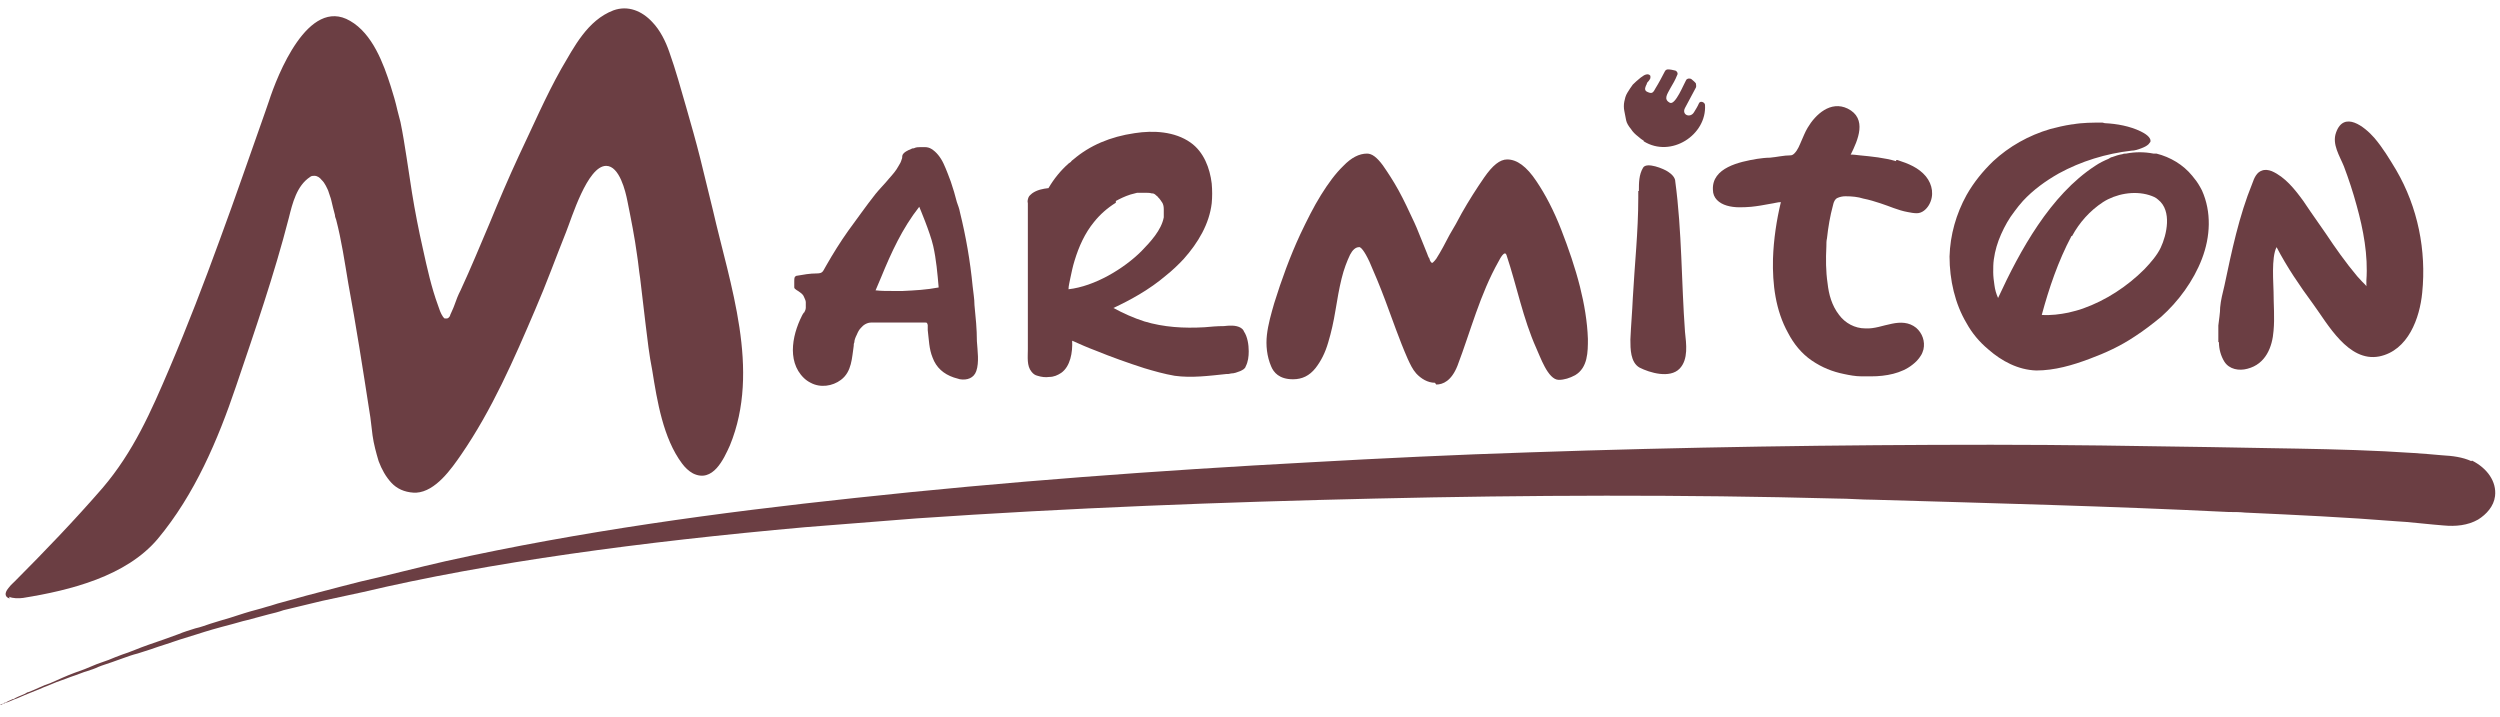
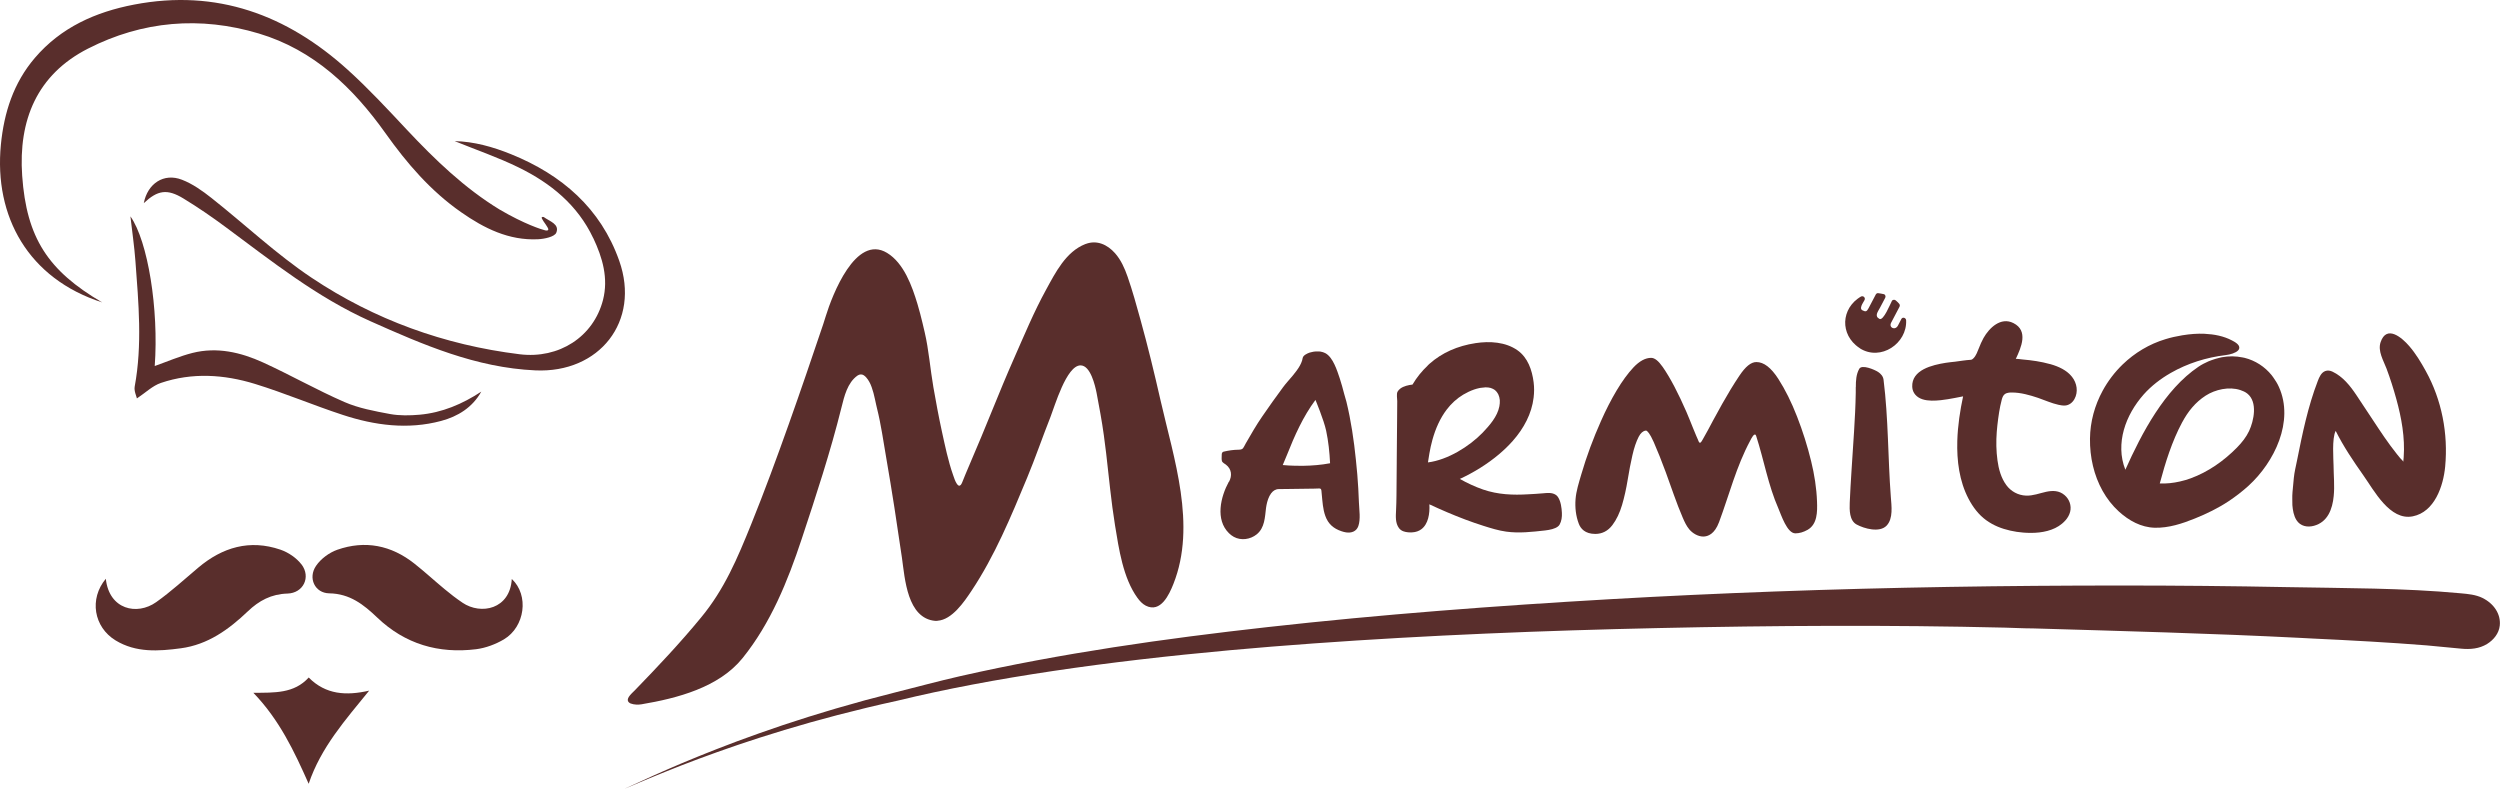
- <svg xmlns="http://www.w3.org/2000/svg" width="206" height="59" viewBox="0 0 206 59" fill="none">
-   <path d="M118.243 31.541C117.644 31.541 117.094 31.204 116.694 30.77C116.394 30.433 116.194 29.999 115.994 29.566C115.294 27.976 114.744 26.338 114.144 24.748C113.694 23.544 113.244 22.484 112.844 21.569C112.394 20.605 112.144 20.413 112.044 20.364H111.994C111.694 20.364 111.444 20.605 111.244 20.991C110.994 21.52 110.744 22.147 110.544 22.966C110.344 23.785 110.194 24.652 110.044 25.567C109.894 26.483 109.694 27.398 109.444 28.217C109.194 29.084 108.844 29.759 108.394 30.337C107.894 30.963 107.294 31.252 106.544 31.252C105.394 31.252 104.944 30.674 104.744 30.192C104.394 29.373 104.294 28.458 104.394 27.591C104.494 26.723 104.744 25.856 104.994 24.989C105.594 23.062 106.294 21.135 107.144 19.304C107.694 18.148 108.244 17.04 108.844 16.077C109.444 15.113 110.044 14.294 110.694 13.668C111.344 12.993 111.994 12.656 112.644 12.656C113.044 12.656 113.444 12.945 113.944 13.62C114.344 14.198 114.794 14.872 115.244 15.691C115.694 16.51 116.094 17.377 116.544 18.341C116.794 18.871 116.994 19.449 117.244 20.027C117.344 20.316 117.494 20.605 117.594 20.894C117.644 21.039 117.694 21.183 117.794 21.328C117.794 21.424 117.894 21.617 117.994 21.665C118.094 21.665 118.293 21.376 118.343 21.328C118.743 20.701 119.093 20.027 119.443 19.353C119.793 18.774 120.143 18.148 120.443 17.57C121.043 16.51 121.693 15.499 122.293 14.631C122.993 13.62 123.593 13.138 124.193 13.138C124.993 13.138 125.793 13.716 126.593 14.921C127.343 16.029 128.043 17.377 128.643 18.919C129.243 20.461 129.793 22.05 130.193 23.64C130.543 25.037 130.793 26.483 130.843 27.928C130.843 28.988 130.843 30.288 129.793 30.915C129.343 31.156 128.893 31.3 128.443 31.3C127.543 31.3 126.893 29.325 126.593 28.699C125.493 26.242 124.993 23.592 124.143 21.039C123.993 20.557 123.593 21.328 123.493 21.52C121.943 24.267 121.193 27.253 120.093 30.144C119.593 31.396 118.893 31.686 118.343 31.686L118.243 31.541Z" fill="#6B3E43" />
-   <path d="M0.75 49.172C1.05 49.317 1.55 49.317 1.9 49.269C5.8 48.642 10.399 47.486 12.999 44.403C16.049 40.742 17.949 36.261 19.449 31.829C20.999 27.253 22.599 22.628 23.799 17.955C24.099 16.75 24.449 15.305 25.549 14.582C25.649 14.486 25.799 14.486 25.899 14.486C26.148 14.486 26.349 14.631 26.498 14.823C26.648 14.968 26.748 15.112 26.849 15.305C26.948 15.498 27.049 15.691 27.099 15.883C27.148 16.076 27.248 16.269 27.299 16.509C27.349 16.75 27.398 16.943 27.448 17.136C27.498 17.328 27.549 17.521 27.599 17.714C27.599 17.858 27.648 17.955 27.698 18.099C28.148 19.834 28.398 21.568 28.698 23.35C29.348 26.867 29.898 30.384 30.448 33.949C30.548 34.479 30.598 35.153 30.698 35.876C30.798 36.599 30.998 37.321 31.198 37.996C31.448 38.67 31.798 39.296 32.248 39.778C32.698 40.26 33.298 40.549 34.098 40.597C34.098 40.597 34.198 40.597 34.248 40.597C34.248 40.597 34.248 40.597 34.298 40.597C35.898 40.501 37.198 38.622 37.998 37.466C40.548 33.756 42.348 29.613 44.098 25.518C44.998 23.447 45.798 21.231 46.648 19.111C47.097 18.003 48.398 13.667 49.947 13.667C51.047 13.667 51.547 15.787 51.697 16.558C51.997 18.051 52.297 19.544 52.497 21.038C52.597 21.664 52.647 22.291 52.747 22.917C52.897 24.169 53.047 25.47 53.197 26.723C53.347 27.975 53.497 29.276 53.747 30.529C54.147 33.034 54.647 36.117 56.197 38.188C56.447 38.526 56.747 38.815 57.097 39.007C58.747 39.826 59.647 37.803 60.147 36.695C62.697 30.48 60.147 23.447 58.747 17.328C58.397 15.883 58.047 14.486 57.697 13.041C57.347 11.644 56.947 10.247 56.547 8.85C56.097 7.308 55.697 5.815 55.147 4.273C54.847 3.406 54.397 2.49 53.747 1.816C52.897 0.901 51.747 0.419 50.547 0.853C48.398 1.672 47.297 3.888 46.248 5.67C44.948 7.982 43.898 10.439 42.748 12.848C41.898 14.679 41.098 16.558 40.348 18.388C39.548 20.267 38.798 22.098 37.948 23.928C37.748 24.314 37.598 24.699 37.448 25.133C37.348 25.422 37.198 25.711 37.098 25.952C37.098 26.048 36.998 26.145 36.948 26.193C36.948 26.193 36.948 26.193 36.848 26.241C36.848 26.241 36.798 26.241 36.748 26.241C36.748 26.241 36.698 26.241 36.648 26.241C36.598 26.241 36.548 26.145 36.498 26.096C36.298 25.807 36.198 25.47 36.098 25.181C35.548 23.688 35.198 22.098 34.848 20.508C34.498 18.966 34.198 17.425 33.948 15.883C33.798 14.92 33.648 13.956 33.498 12.944C33.348 11.981 33.198 11.018 32.998 10.054C32.898 9.717 32.848 9.428 32.748 9.091C32.598 8.416 32.398 7.742 32.198 7.115C31.598 5.236 30.698 2.78 28.848 1.72C25.399 -0.304 22.849 6.2 22.149 8.368C22.049 8.657 21.949 8.946 21.849 9.235C20.599 12.752 19.399 16.269 18.099 19.785C16.799 23.35 15.449 26.867 13.949 30.384C12.449 33.901 10.999 37.225 8.449 40.212C6.15 42.861 3.7 45.415 1.2 47.92C1.2 47.92 1.1 48.016 1.05 48.064C0.95 48.161 0.8 48.305 0.7 48.45C0.3 48.931 0.45 49.221 0.8 49.317L0.75 49.172Z" fill="#6B3E43" />
-   <path d="M182.841 28.216C182.841 28.746 182.991 29.324 183.291 29.806C183.691 30.432 184.491 30.577 185.191 30.384C186.691 29.999 187.241 28.602 187.341 27.253C187.441 26.193 187.341 25.085 187.341 24.025C187.341 23.447 187.141 21.183 187.591 20.364C188.441 22.002 189.491 23.543 190.591 25.037C191.791 26.675 193.49 29.854 196.04 29.372C198.44 28.891 199.39 26.193 199.59 24.121C199.94 20.653 199.24 17.088 197.44 14.004C196.89 13.089 196.34 12.174 195.64 11.355C194.84 10.44 193.14 9.091 192.491 10.921C192.141 11.885 192.791 12.848 193.141 13.715C193.54 14.775 193.89 15.835 194.19 16.943C194.74 18.918 195.14 21.038 194.99 23.11C194.99 23.254 194.99 23.447 194.99 23.591C194.99 23.543 194.69 23.254 194.64 23.206C194.49 23.061 194.39 22.917 194.24 22.772C193.99 22.483 193.79 22.194 193.54 21.905C193.09 21.327 192.641 20.701 192.241 20.123C191.441 18.918 190.591 17.762 189.791 16.558C189.091 15.594 188.291 14.583 187.191 14.101C186.941 14.004 186.641 13.956 186.391 14.053C185.941 14.197 185.741 14.679 185.591 15.113C184.491 17.81 183.891 20.701 183.291 23.543C183.141 24.169 182.991 24.747 182.941 25.326C182.941 25.807 182.841 26.337 182.791 26.819C182.791 27.301 182.791 27.734 182.791 28.168L182.841 28.216Z" fill="#6B3E43" />
-   <path d="M173.241 10.102C172.441 10.102 171.591 10.102 170.791 10.246C170.791 10.246 170.791 10.246 170.741 10.246C170.091 10.342 169.491 10.487 168.941 10.632C167.141 11.161 165.541 12.077 164.241 13.281C163.391 14.1 162.642 15.015 162.042 16.075C161.192 17.617 160.692 19.351 160.642 21.134C160.642 23.061 161.092 25.036 162.042 26.626C162.492 27.445 163.091 28.167 163.841 28.794C164.941 29.757 166.291 30.48 167.791 30.528C169.291 30.528 170.791 30.094 172.191 29.564C173.491 29.083 174.741 28.505 175.891 27.734C176.641 27.252 177.391 26.674 178.091 26.096C179.491 24.843 180.741 23.157 181.441 21.326C182.141 19.496 182.241 17.472 181.441 15.69C181.241 15.305 181.041 14.967 180.791 14.678C180.741 14.63 180.691 14.534 180.641 14.486C179.891 13.57 178.841 12.944 177.691 12.655C177.641 12.655 177.541 12.655 177.441 12.655C176.691 12.51 175.941 12.51 175.191 12.655C175.091 12.655 174.991 12.655 174.891 12.703C174.591 12.751 174.291 12.848 174.041 12.944C173.941 12.944 173.841 13.04 173.741 13.088C173.391 13.233 172.991 13.426 172.641 13.666C168.941 16.075 166.441 20.652 164.641 24.554C164.491 24.217 164.391 23.88 164.341 23.494C164.291 23.157 164.241 22.772 164.241 22.434C164.241 22.097 164.241 21.712 164.291 21.375C164.391 20.652 164.591 19.977 164.891 19.303C165.191 18.629 165.541 18.002 165.991 17.424C166.191 17.135 166.441 16.846 166.691 16.557C167.541 15.642 168.541 14.919 169.641 14.293C171.491 13.281 173.541 12.655 175.641 12.414C175.891 12.414 176.191 12.318 176.441 12.221C176.691 12.125 176.891 12.029 177.041 11.884C177.091 11.836 177.141 11.739 177.191 11.691C177.291 11.306 176.691 10.969 176.391 10.824C175.491 10.391 174.441 10.198 173.441 10.15L173.241 10.102ZM170.741 19.448C171.341 18.34 172.191 17.376 173.291 16.653C174.341 15.979 175.841 15.69 177.091 16.075C177.391 16.172 177.641 16.268 177.841 16.461C178.991 17.376 178.541 19.351 178.041 20.411C177.741 21.037 177.241 21.616 176.691 22.194C175.291 23.591 173.541 24.747 171.641 25.421C171.241 25.566 170.841 25.662 170.441 25.759C169.741 25.903 168.991 25.999 168.241 25.951C168.841 23.735 169.591 21.519 170.691 19.448H170.741Z" fill="#6B3E43" />
-   <path d="M203.64 37.997C202.89 37.66 202.09 37.564 201.24 37.516C194.94 36.938 188.491 36.986 182.191 36.841C176.191 36.745 170.142 36.648 164.092 36.648C151.393 36.648 138.693 36.841 125.994 37.275C119.994 37.467 113.944 37.757 107.945 38.094C95.395 38.768 82.896 39.684 70.447 41.032C59.147 42.237 47.848 43.778 36.748 46.235C34.398 46.765 32.048 47.392 29.699 47.922C28.549 48.211 27.449 48.5 26.349 48.789C25.999 48.885 25.649 48.981 25.249 49.078C24.549 49.27 23.849 49.463 23.149 49.656C22.749 49.752 22.399 49.897 21.999 49.993C21.399 50.186 20.749 50.33 20.149 50.523C19.749 50.667 19.349 50.764 18.949 50.908C18.399 51.053 17.849 51.246 17.349 51.39C16.899 51.535 16.549 51.679 16.099 51.776C15.649 51.92 15.149 52.065 14.699 52.257C14.299 52.402 13.899 52.546 13.499 52.691C13.099 52.835 12.649 52.98 12.249 53.124C11.849 53.269 11.449 53.413 11.1 53.558C10.749 53.703 10.35 53.847 10.05 53.943C9.65 54.088 9.3 54.232 8.95 54.377C8.65 54.473 8.3 54.618 8 54.714C7.65 54.859 7.3 55.003 6.95 55.148C6.7 55.244 6.4 55.34 6.15 55.437C5.8 55.581 5.5 55.678 5.2 55.822C5 55.919 4.75 56.015 4.55 56.111C4.25 56.256 4 56.352 3.7 56.449C3.5 56.545 3.35 56.593 3.15 56.689C2.85 56.834 2.6 56.93 2.35 57.027C2.25 57.027 2.15 57.123 2.05 57.171C1.7 57.316 1.35 57.46 1.1 57.605C1.1 57.605 1 57.605 0.95 57.653C0.75 57.749 0.6 57.797 0.45 57.894C0.35 57.894 0.3 57.942 0.25 57.99C0.15 57.99 0.1 58.038 0 58.086C0 58.086 1.14547e-06 58.086 0.05 58.086C0.1 58.086 0.2 58.038 0.25 57.99C0.3 57.99 0.4 57.942 0.5 57.894C0.6 57.894 0.75 57.797 0.9 57.749C1.1 57.653 1.25 57.605 1.5 57.508C1.7 57.412 1.85 57.364 2.05 57.267C2.25 57.171 2.45 57.123 2.65 57.027C2.85 56.93 3.05 56.882 3.25 56.786C3.45 56.689 3.7 56.593 3.95 56.497C4.2 56.4 4.4 56.304 4.65 56.208C4.9 56.111 5.2 56.015 5.45 55.919C5.7 55.822 5.95 55.726 6.25 55.63C6.55 55.533 6.85 55.389 7.2 55.292C7.5 55.196 7.8 55.1 8.1 54.955C8.45 54.81 8.8 54.714 9.2 54.57C9.5 54.473 9.85 54.329 10.149 54.232C10.55 54.088 10.95 53.943 11.349 53.847C11.699 53.751 12.049 53.606 12.399 53.51C12.799 53.365 13.249 53.221 13.699 53.076C14.099 52.932 14.449 52.835 14.849 52.691C15.299 52.546 15.799 52.402 16.249 52.257C16.649 52.113 17.049 52.016 17.499 51.872C17.999 51.727 18.549 51.583 19.099 51.438C19.499 51.342 19.899 51.197 20.349 51.101C20.949 50.956 21.549 50.764 22.149 50.619C22.549 50.523 22.949 50.427 23.349 50.282C23.999 50.138 24.699 49.945 25.349 49.8C25.749 49.704 26.149 49.608 26.549 49.511C27.649 49.27 28.749 49.029 29.898 48.789C40.298 46.332 52.847 44.645 66.347 43.441C69.347 43.2 72.397 42.959 75.496 42.718C88.096 41.851 100.695 41.37 113.344 41.081C125.994 40.791 138.643 40.743 151.343 41.081C152.343 41.081 153.393 41.177 154.392 41.177C164.142 41.466 173.892 41.707 183.641 42.189C184.091 42.189 184.541 42.189 184.991 42.237C189.191 42.429 193.341 42.622 197.54 42.959C197.99 42.959 200.59 43.248 201.34 43.297C202.34 43.393 203.34 43.297 204.19 42.815C204.89 42.381 205.49 41.707 205.59 40.888C205.74 39.684 204.94 38.575 203.69 37.949L203.64 37.997Z" fill="#6B3E43" />
-   <path d="M66.246 25.71C65.347 27.3 64.747 29.709 66.246 31.154C66.397 31.299 66.597 31.443 66.796 31.54C67.596 31.973 68.596 31.829 69.296 31.299C70.196 30.624 70.196 29.468 70.346 28.505C70.346 28.408 70.346 28.312 70.396 28.216C70.396 28.023 70.496 27.782 70.596 27.589C70.696 27.348 70.796 27.156 70.946 27.011C71.146 26.77 71.446 26.578 71.796 26.578C72.146 26.578 72.546 26.578 72.896 26.578C73.846 26.578 74.746 26.578 75.696 26.578C75.896 26.578 76.046 26.578 76.196 26.578C76.196 26.578 76.196 26.578 76.246 26.578C76.296 26.578 76.346 26.578 76.396 26.626C76.396 26.626 76.396 26.674 76.446 26.77C76.446 26.77 76.446 26.819 76.446 26.867C76.446 26.963 76.446 27.059 76.446 27.204C76.546 27.975 76.546 28.745 76.846 29.468C77.146 30.287 77.746 30.817 78.596 31.106C78.746 31.154 78.946 31.202 79.096 31.251C79.696 31.347 80.246 31.154 80.446 30.576C80.696 29.854 80.546 28.89 80.496 28.119C80.496 27.108 80.396 26.144 80.296 25.132C80.296 24.602 80.196 24.121 80.146 23.591C79.946 21.519 79.596 19.496 79.096 17.473C79.046 17.183 78.946 16.942 78.846 16.654C78.696 16.075 78.546 15.545 78.346 14.967C78.196 14.582 77.996 14.004 77.746 13.474C77.496 12.944 77.146 12.51 76.746 12.27C76.596 12.173 76.396 12.125 76.246 12.125C76.196 12.125 76.146 12.125 76.096 12.125C76.096 12.125 76.096 12.125 76.046 12.125C75.996 12.125 75.896 12.125 75.846 12.125C75.846 12.125 75.846 12.125 75.796 12.125C75.646 12.125 75.496 12.125 75.296 12.221C75.246 12.221 75.146 12.221 75.096 12.27C74.846 12.366 74.396 12.559 74.346 12.848C74.346 12.944 74.346 13.04 74.296 13.137C74.246 13.329 74.146 13.522 74.046 13.667C73.846 14.052 73.546 14.389 73.246 14.726C72.896 15.16 72.496 15.545 72.146 15.979C71.346 16.991 70.646 18.002 69.896 19.014C69.246 19.929 68.646 20.893 68.096 21.856C67.796 22.338 67.846 22.531 67.296 22.531C66.746 22.531 66.197 22.627 65.647 22.724C65.597 22.724 65.546 22.772 65.496 22.82C65.447 22.916 65.447 23.061 65.447 23.157C65.447 23.35 65.447 23.543 65.447 23.687C65.447 23.832 65.796 23.976 65.897 24.073C66.046 24.169 66.197 24.313 66.246 24.458C66.296 24.602 66.397 24.747 66.397 24.892C66.397 25.036 66.397 25.229 66.397 25.373C66.397 25.518 66.296 25.71 66.197 25.855L66.246 25.71ZM72.146 23.928C72.146 23.928 72.496 23.109 72.596 22.868C73.446 20.797 74.346 18.821 75.746 17.039C75.746 17.039 76.646 19.159 76.896 20.267C77.146 21.375 77.246 22.531 77.346 23.687C76.346 23.88 75.396 23.928 74.396 23.976C74.296 23.976 73.696 23.976 73.496 23.976C73.046 23.976 72.596 23.976 72.196 23.928H72.146Z" fill="#6B3E43" />
-   <path d="M88.045 13.477C87.395 14.055 86.845 14.73 86.395 15.501C85.945 15.549 85.445 15.645 85.046 15.934C84.945 16.03 84.796 16.127 84.746 16.271C84.695 16.416 84.645 16.561 84.695 16.753C84.695 16.946 84.695 17.139 84.695 17.283C84.695 17.62 84.695 18.006 84.695 18.343C84.695 18.68 84.695 19.066 84.695 19.403C84.695 20.8 84.695 22.197 84.695 23.546C84.695 23.594 84.695 23.69 84.695 23.739C84.695 24.895 84.695 26.051 84.695 27.207C84.695 27.737 84.695 28.267 84.695 28.797C84.695 29.423 84.596 30.146 84.996 30.628C85.145 30.82 85.296 30.917 85.496 30.965C85.796 31.061 86.145 31.109 86.445 31.061C86.845 31.061 87.145 30.917 87.445 30.724C88.195 30.194 88.395 29.038 88.345 28.074C88.995 28.363 89.645 28.652 90.295 28.893C91.595 29.423 92.945 29.905 94.295 30.339C95.095 30.579 95.945 30.82 96.795 30.965C98.195 31.158 99.645 30.965 101.045 30.82C101.195 30.82 101.295 30.82 101.445 30.772C101.695 30.772 101.945 30.676 102.195 30.579C102.395 30.483 102.595 30.387 102.645 30.194C102.845 29.809 102.895 29.375 102.895 28.942C102.895 28.412 102.795 27.737 102.495 27.304C102.495 27.304 102.495 27.255 102.445 27.207C102.395 27.111 102.295 27.063 102.245 27.015C101.845 26.774 101.295 26.822 100.845 26.87C100.295 26.87 99.795 26.918 99.245 26.966C97.545 27.063 95.895 26.966 94.295 26.485C93.395 26.195 92.545 25.81 91.745 25.377C93.195 24.702 94.745 23.835 96.045 22.727C96.595 22.293 97.095 21.812 97.545 21.33C98.745 19.981 99.645 18.439 99.845 16.753C99.895 16.223 99.895 15.693 99.845 15.115C99.695 13.863 99.195 12.514 98.095 11.743C96.795 10.828 95.045 10.731 93.495 10.972C91.495 11.261 89.795 11.984 88.445 13.14C88.395 13.188 88.295 13.236 88.245 13.333L88.045 13.477ZM91.945 16.561C92.295 16.368 92.695 16.175 93.145 16.03C93.345 15.982 93.495 15.934 93.695 15.886C93.745 15.886 93.795 15.886 93.845 15.886C93.995 15.886 94.145 15.886 94.295 15.886C94.295 15.886 94.345 15.886 94.395 15.886C94.595 15.886 94.745 15.886 94.895 15.934C94.895 15.934 94.895 15.934 94.945 15.934C95.095 15.934 95.195 16.03 95.295 16.127C95.295 16.127 95.395 16.175 95.395 16.223C95.495 16.32 95.545 16.368 95.645 16.512C95.645 16.512 95.695 16.609 95.745 16.657C95.845 16.801 95.895 16.994 95.895 17.235C95.895 17.476 95.895 17.669 95.895 17.909C95.695 18.969 94.795 19.933 94.045 20.704C92.595 22.149 90.195 23.594 88.045 23.835C88.045 23.546 88.145 23.209 88.195 22.92C88.295 22.438 88.395 21.956 88.545 21.474C88.895 20.318 89.395 19.21 90.145 18.295C90.645 17.669 91.245 17.139 91.945 16.705V16.561Z" fill="#6B3E43" />
-   <path d="M134.994 15.738C134.994 15.738 134.994 16.123 134.994 16.316C134.994 19.062 134.694 21.808 134.544 24.554C134.494 25.71 134.394 26.818 134.344 27.975C134.344 28.745 134.344 29.853 135.094 30.287C135.944 30.721 137.594 31.202 138.394 30.383C139.144 29.613 138.944 28.312 138.844 27.348C138.544 23.253 138.594 19.062 138.044 14.967C138.044 14.63 137.744 14.341 137.444 14.148C137.094 13.907 135.694 13.329 135.394 13.811C135.044 14.389 135.044 15.064 135.044 15.738H134.994Z" fill="#6B3E43" />
-   <path d="M156.243 13.282C155.243 12.993 154.243 12.897 153.243 12.8C153.193 12.8 152.543 12.704 152.493 12.752C153.093 11.548 153.893 9.765 152.243 8.946C150.843 8.272 149.593 9.428 148.943 10.536C148.743 10.873 148.593 11.259 148.443 11.596C148.293 11.933 148.143 12.367 147.843 12.656C147.743 12.752 147.643 12.8 147.543 12.8C146.993 12.8 146.394 12.945 145.844 12.993C145.494 12.993 145.144 13.041 144.794 13.089C143.344 13.33 141.044 13.812 141.144 15.643C141.144 16.317 141.644 16.751 142.294 16.943C142.944 17.136 143.644 17.088 144.294 17.04C144.794 16.991 145.344 16.895 145.844 16.799C146.194 16.751 146.494 16.654 146.744 16.654C146.394 18.1 146.144 19.738 146.094 21.327C146.044 23.399 146.294 25.567 147.343 27.446C147.793 28.313 148.443 29.132 149.293 29.71C150.143 30.288 150.993 30.625 151.943 30.818C152.393 30.914 152.893 31.011 153.393 31.011C153.643 31.011 153.943 31.011 154.193 31.011C155.393 31.011 156.693 30.77 157.593 30.047C157.843 29.854 158.093 29.613 158.293 29.276C158.393 29.132 158.443 28.939 158.493 28.794C158.643 28.12 158.393 27.446 157.893 27.012C157.293 26.53 156.593 26.53 155.893 26.675C155.143 26.819 154.443 27.108 153.693 27.06C152.843 27.06 152.043 26.627 151.543 25.952C150.943 25.181 150.693 24.266 150.593 23.351C150.443 22.339 150.443 21.327 150.493 20.316C150.493 20.075 150.493 19.834 150.543 19.641C150.643 18.726 150.793 17.811 151.043 16.895C151.093 16.654 151.193 16.413 151.393 16.317C151.593 16.221 151.843 16.173 152.043 16.173C152.043 16.173 152.043 16.173 152.093 16.173C152.593 16.173 153.093 16.221 153.543 16.365C154.043 16.462 154.493 16.606 154.943 16.751C155.693 16.991 156.393 17.329 157.193 17.473C157.443 17.521 157.693 17.57 157.943 17.57C158.393 17.57 158.743 17.232 158.943 16.895C159.393 16.124 159.243 15.209 158.693 14.535C158.093 13.812 157.243 13.475 156.343 13.186C156.343 13.186 156.293 13.186 156.243 13.186V13.282Z" fill="#6B3E43" />
-   <path d="M135.443 11.644C137.693 13.041 140.643 11.114 140.493 8.657C140.493 8.417 140.093 8.272 139.993 8.513C139.893 8.754 139.743 8.995 139.593 9.236C139.293 9.765 138.543 9.476 138.843 8.898C139.143 8.32 139.443 7.79 139.743 7.212C139.793 7.116 139.743 6.971 139.743 6.875C139.643 6.73 139.493 6.634 139.393 6.538C139.293 6.441 139.043 6.441 138.943 6.586C138.743 6.923 138.043 8.706 137.593 8.465C137.043 8.176 137.393 7.742 137.643 7.26C137.843 6.923 138.043 6.586 138.193 6.2C138.293 6.056 138.193 5.863 138.043 5.815C137.843 5.767 137.643 5.719 137.443 5.719C137.343 5.719 137.243 5.767 137.193 5.863C136.943 6.345 136.693 6.827 136.393 7.309C136.193 7.694 136.093 7.742 135.693 7.549C135.443 7.405 135.593 7.116 135.693 6.923C135.693 6.827 135.793 6.73 135.843 6.682C135.893 6.634 135.943 6.538 135.993 6.441C135.993 6.393 135.993 6.297 135.993 6.249C135.893 6.104 135.743 6.104 135.593 6.152C135.443 6.2 135.343 6.297 135.193 6.393C134.943 6.586 134.743 6.779 134.543 6.971C134.393 7.164 134.243 7.405 134.093 7.646C133.943 7.887 133.893 8.128 133.843 8.368C133.793 8.609 133.793 8.898 133.843 9.139C133.893 9.38 133.943 9.669 133.993 9.91C134.043 10.151 134.193 10.392 134.393 10.633C134.543 10.873 134.743 11.066 134.993 11.259C135.143 11.403 135.293 11.5 135.443 11.596V11.644Z" fill="#6B3E43" />
+ <svg xmlns="http://www.w3.org/2000/svg" id="_Слой_2" data-name="Слой 2" viewBox="0 0 655.15 206.65">
+   <defs>
+     <style>
+       .cls-1 {
+         fill: #592e2c;
+         stroke-width: 0px;
+       }
+     </style>
+   </defs>
+   <g id="Layer_1" data-name="Layer 1">
+     <g>
+       <g>
+         <path class="cls-1" d="m80.9,177.55c-3.84,4.23-8.95,3.96-14.5,4.01,6.84,7.1,10.7,15.31,14.49,23.84,3.23-9.6,9.66-16.76,15.85-24.41-6,1.37-11.37,1.07-15.84-3.44Z" />
+         <path class="cls-1" d="m26.78,79.25c-14.19-8.3-19.83-16.9-20.97-33.22-1-14.49,3.82-26.45,17.27-33.3,14.25-7.26,29.42-8.55,44.75-3.95,14.39,4.31,24.68,14.18,33.19,26.13,5.59,7.87,11.84,15.14,19.82,20.7,6.03,4.22,12.51,7.45,20.13,7.09,1.7-.08,4.37-.64,4.81-1.72.93-2.27-1.78-2.98-3.28-4.1-.1-.06-.35-.06-.48.02-.37.25.96,1.75,1.44,2.63.36.56.38,1.03-.58.84-.89-.2-5.45-1.64-11.96-5.46-9.18-5.6-16.9-13.03-24.28-20.89-5.03-5.37-10.05-10.79-15.5-15.72C75.21,3.89,56.82-2.95,35.16,1.2c-10.12,1.94-19.17,5.96-26.03,13.98C3.54,21.73,1.05,29.5.23,37.93c-1.83,18.79,7.17,35.09,26.55,41.32Z" />
+         <path class="cls-1" d="m155.47,62.39c2.43,5.13,4.01,10.55,2.55,16.23-2.5,9.68-11.56,15.48-21.82,14.22-19.75-2.43-38.09-9.06-54.55-20.06-9.25-6.18-17.44-13.95-26.21-20.88-2.38-1.88-4.96-3.72-7.76-4.8-4.75-1.85-9.02,1-10,6.14,3.62-3.41,6.11-3.83,10.4-1.22,3.81,2.32,7.51,4.86,11.09,7.52,12.12,8.98,23.93,18.39,37.86,24.62,13.87,6.19,27.7,12.2,43.26,12.9,16.78.78,27.59-12.86,21.99-28.71-4.86-13.77-15.05-22.56-28.35-27.94-4.79-1.94-9.75-3.32-14.79-3.43,5.55,2.26,11.35,4.24,16.81,6.92,8.37,4.1,15.42,9.82,19.51,18.5Z" />
+         <path class="cls-1" d="m79.01,147.92c-1.31-1.72-3.46-3.17-5.53-3.88-8.04-2.74-15.17-.64-21.53,4.72-3.63,3.06-7.15,6.29-11.01,9.03-5.02,3.57-12.35,1.98-13.21-6.12-4.41,5.28-3.16,12.66,2.55,16.15,5.37,3.27,11.26,2.85,17.11,2.07,7.06-.94,12.56-4.92,17.55-9.68,2.93-2.8,6.16-4.54,10.39-4.66,4.17-.12,6.2-4.32,3.69-7.64Z" />
+         <path class="cls-1" d="m34.18,56.72c.45,3.96,1.02,7.83,1.31,11.71.82,10.96,1.83,21.91-.19,32.86-.21,1.16.44,2.49.58,3.12,2.26-1.5,4.1-3.32,6.29-4.06,8.19-2.78,16.55-2.23,24.65.26,7.77,2.39,15.28,5.59,23.01,8.12,8.41,2.76,17.06,3.91,25.77,1.58,4.4-1.18,8.2-3.52,10.53-7.68-4.96,3.26-10.27,5.52-16.18,6.05-2.56.22-5.23.28-7.74-.18-4.06-.76-8.23-1.52-11.98-3.16-7.23-3.15-14.12-7.08-21.31-10.36-5.84-2.66-12.06-4.11-18.48-2.49-3.39.86-6.64,2.28-9.89,3.43,1.08-14.87-1.78-32.73-6.37-39.22Z" />
+         <path class="cls-1" d="m121.17,157.92c-1.62-1.09-3.17-2.29-4.67-3.54-2.66-2.2-5.2-4.55-7.9-6.68-6.07-4.81-12.91-6.18-20.21-3.63-2.12.75-4.32,2.37-5.57,4.22-2.17,3.18-.32,7.13,3.45,7.2,5.41.08,9.03,2.95,12.58,6.34,7.3,6.98,16.09,9.52,25.95,8.3,2.49-.32,5.08-1.29,7.26-2.58,5.51-3.29,6.64-11.55,2.06-15.83-.45,7.91-8.05,9.52-12.93,6.22Z" />
+       </g>
+       <g>
+         <path class="cls-1" d="m446.37,140.61c-1.39,0-2.81-.85-3.68-1.89-.74-.89-1.23-1.95-1.69-3.01-1.69-3.91-3-7.97-4.47-11.96-1.09-2.96-2.15-5.61-3.15-7.89-1.05-2.36-1.66-2.86-1.88-2.97l-.12-.06-.13.02c-.69.09-1.3.63-1.81,1.6-.65,1.27-1.21,2.9-1.65,4.85-.46,2-.87,4.17-1.24,6.44-.38,2.33-.87,4.55-1.47,6.58-.62,2.1-1.47,3.88-2.54,5.29-1.16,1.53-2.67,2.31-4.48,2.31-2.72,0-3.84-1.43-4.31-2.64-.79-2.05-1.03-4.29-.86-6.47s.87-4.3,1.48-6.42c1.4-4.8,3.15-9.5,5.19-14.07,1.27-2.88,2.65-5.57,4.11-8.02,1.45-2.43,2.92-4.44,4.38-6,1.57-1.67,3.14-2.52,4.64-2.52.93,0,1.9.76,3.05,2.4.98,1.41,2.02,3.16,3.09,5.2,1.03,1.98,2.09,4.2,3.13,6.6.59,1.37,1.13,2.75,1.69,4.13.28.71.57,1.41.87,2.11.15.34.29.68.45,1.02.08.19.24.72.47.79.3.08.67-.69.78-.87.95-1.61,1.79-3.26,2.67-4.9.8-1.48,1.62-2.94,2.43-4.42,1.48-2.63,2.97-5.09,4.45-7.3,1.66-2.5,3.1-3.66,4.51-3.66,1.95,0,3.84,1.45,5.76,4.43,1.79,2.79,3.44,6.11,4.9,9.87,1.49,3.81,2.73,7.75,3.69,11.69.85,3.48,1.42,7.04,1.54,10.62.09,2.6.11,5.87-2.46,7.35-1.09.62-2.18.93-3.22.93-2.18,0-3.73-4.89-4.44-6.51-2.68-6.09-3.78-12.69-5.82-18.99-.4-1.24-1.34.77-1.55,1.17-3.66,6.78-5.51,14.2-8.18,21.38-1.17,3.14-2.91,3.79-4.17,3.79Z" />
+         <path class="cls-1" d="m165.39,184.39c.77.3,1.91.32,2.71.18,9.37-1.58,20.3-4.41,26.51-12.12,7.35-9.12,11.82-20.15,15.47-31.17,3.76-11.34,7.55-22.88,10.43-34.47.74-2.96,1.56-6.52,4.21-8.39.26-.19.57-.29.89-.3.57-.01,1.03.39,1.39.79.32.36.59.76.82,1.18.25.45.45.92.62,1.4s.33,1.01.47,1.52.26,1.03.37,1.55.21.99.32,1.48c.07.31.14.63.22.94,1.07,4.28,1.67,8.63,2.42,12.97,1.52,8.74,2.86,17.51,4.13,26.27.19,1.35.37,3.01.65,4.76.28,1.75.66,3.59,1.24,5.27.59,1.69,1.38,3.23,2.49,4.38,1.11,1.15,2.53,1.93,4.37,2.08.1,0,.21-.01.31-.01.06,0,.11,0,.17,0,.04,0,.07-.02.11-.03,3.77-.26,6.94-4.92,8.85-7.79,6.15-9.23,10.37-19.48,14.61-29.68,2.14-5.14,4.03-10.67,6.12-15.94,1.08-2.71,4.19-13.53,7.89-13.51,2.61.02,3.8,5.29,4.19,7.21.7,3.71,1.39,7.36,1.9,11.08.22,1.55.41,3.12.6,4.68.37,3.14.69,6.3,1.06,9.47.36,3.16.76,6.32,1.27,9.46,1.01,6.18,2.11,13.83,5.88,19.03.59.81,1.29,1.58,2.18,2.04,3.92,1.99,6.15-2.93,7.25-5.71,6.1-15.4.09-32.85-3.38-48.1-.81-3.55-1.64-7.11-2.52-10.66-.86-3.49-1.77-6.98-2.73-10.44-1.06-3.82-2.08-7.56-3.39-11.32-.77-2.21-1.74-4.39-3.29-6.14-2-2.26-4.76-3.52-7.67-2.42-.04.01-.07.02-.11.03-5.11,2.01-7.83,7.48-10.31,12.01-3.16,5.75-5.67,11.83-8.32,17.82-2.02,4.56-3.91,9.17-5.79,13.78-1.89,4.61-3.76,9.22-5.75,13.79-.43.98-.85,1.97-1.25,2.96-.28.69-.54,1.39-.84,2.07-.1.22-.19.45-.34.64-.05.07-.11.12-.19.16-.07.04-.16.1-.25.1-.09,0-.18-.06-.25-.1-.15-.1-.27-.24-.37-.39-.47-.69-.7-1.5-.98-2.28-1.32-3.74-2.12-7.7-2.97-11.56-.83-3.83-1.54-7.67-2.21-11.5-.41-2.39-.71-4.81-1.04-7.23-.33-2.42-.69-4.83-1.24-7.18-.19-.8-.38-1.61-.57-2.42-.39-1.63-.82-3.29-1.31-4.93-1.4-4.65-3.55-10.75-7.98-13.43-8.24-4.98-14.37,11.11-16.05,16.55-.23.75-.46,1.48-.69,2.18-2.94,8.72-5.91,17.44-9,26.12-3.14,8.83-6.37,17.63-9.88,26.31-3.58,8.85-7,17.02-13.14,24.42-5.45,6.63-11.36,12.89-17.36,19.08-.1.11-.23.23-.37.36-.27.27-.6.58-.87.91-.99,1.18-.59,1.86.25,2.19Z" />
+         <path class="cls-1" d="m600.74,132.38c.11,1.33.35,2.79,1.08,3.93,1.01,1.59,2.84,1.95,4.57,1.48,3.62-.98,4.85-4.37,5.18-7.79.27-2.62-.02-5.41-.04-8.05-.01-1.48-.47-7.11.56-9.03,2.03,4.07,4.59,7.87,7.22,11.6,2.86,4.04,6.98,11.99,12.98,10.79,5.73-1.14,8.01-7.95,8.49-13.02.81-8.64-.87-17.45-5.08-25.06-1.26-2.28-2.62-4.55-4.33-6.53-1.93-2.24-5.94-5.67-7.51-1.03-.79,2.34.75,4.8,1.55,6.92.98,2.6,1.82,5.27,2.56,7.95,1.37,4.95,2.31,10.13,1.94,15.28-.03.4-.07.8-.11,1.19.02-.16-.67-.78-.78-.92-.3-.36-.6-.73-.9-1.1-.57-.71-1.12-1.44-1.66-2.17-1.07-1.45-2.09-2.93-3.09-4.44-1.95-2.95-3.89-5.91-5.86-8.85-1.63-2.44-3.56-4.86-6.27-6.14-.59-.28-1.26-.39-1.89-.15-1.07.41-1.57,1.61-1.95,2.6-2.6,6.74-4.05,13.86-5.46,20.93-.3,1.5-.67,2.95-.82,4.48-.12,1.25-.23,2.51-.35,3.76-.1,1.14-.03,2.23-.03,3.37Z" />
+         <path class="cls-1" d="m577.83,87.47c-1.95-.09-3.92.07-5.83.38-.04,0-.09,0-.13.02-1.53.25-3.01.59-4.35,1-4.27,1.28-8.11,3.6-11.25,6.63-2.09,2.02-3.87,4.36-5.25,6.9-2.08,3.82-3.27,8.12-3.32,12.56-.06,4.84,1.04,9.63,3.3,13.67,1.13,2.02,2.55,3.85,4.26,5.41,2.63,2.39,5.83,4.17,9.44,4.26,3.64.08,7.18-1.08,10.51-2.43,3.09-1.25,6.06-2.69,8.85-4.54,1.84-1.23,3.61-2.59,5.24-4.08,3.34-3.05,6.34-7.27,7.99-11.84,1.65-4.58,1.95-9.51-.08-14.01-.42-.94-.95-1.77-1.51-2.55-.12-.17-.25-.34-.38-.51-1.79-2.24-4.31-3.87-7.09-4.56-.18-.04-.36-.07-.54-.11-1.81-.37-3.6-.38-5.42-.05-.24.04-.49.11-.73.17-.69.16-1.37.37-2.05.62-.26.1-.52.19-.77.3-.88.39-1.75.83-2.59,1.4-8.86,5.97-14.83,17.32-19.16,26.99-.34-.86-.6-1.73-.77-2.61-.18-.88-.27-1.76-.29-2.63-.02-.88.03-1.76.14-2.63.23-1.74.72-3.46,1.41-5.1.7-1.65,1.6-3.22,2.65-4.68.53-.73,1.09-1.43,1.68-2.1,2-2.23,4.42-4.1,7.08-5.62,4.4-2.52,9.34-4.07,14.37-4.67.64-.08,1.31-.22,1.89-.43.58-.21,1.08-.47,1.38-.79.15-.16.26-.33.3-.52.24-1-1.22-1.75-1.93-2.12-2.14-1.13-4.65-1.61-7.05-1.72Zm-5.93,23.14c1.47-2.76,3.43-5.2,6.1-6.92,2.55-1.64,6.14-2.43,9.08-1.48.67.22,1.31.5,1.85.93,2.78,2.21,1.71,7.14.47,9.8-.74,1.58-1.89,3.04-3.2,4.37-3.4,3.46-7.52,6.36-12.1,8.04-.92.34-1.87.61-2.83.83-1.71.39-3.52.6-5.28.51,1.48-5.51,3.18-11.01,5.9-16.08Z" />
+         <path class="cls-1" d="m650.55,156.69c-1.79-.86-3.73-1.03-5.68-1.21-15.09-1.41-30.44-1.33-45.58-1.62-14.4-.28-28.81-.42-43.21-.42-30.34,0-60.7.46-91.03,1.57-14.4.53-28.79,1.19-43.18,2.02-29.95,1.73-59.89,3.98-89.71,7.31-27.02,3.02-54.03,6.84-80.56,12.86-5.66,1.29-11.25,2.81-16.87,4.22-2.74.69-5.42,1.39-8.03,2.09-.89.24-1.73.49-2.61.74-1.69.47-3.39.94-5.02,1.42-.95.28-1.85.56-2.79.84-1.48.45-2.98.89-4.4,1.34-1,.31-1.94.63-2.91.94-1.28.41-2.59.83-3.82,1.24-1.02.34-1.97.68-2.96,1.02-1.12.38-2.26.77-3.33,1.15-.99.35-1.92.69-2.87,1.04-.99.36-2,.72-2.95,1.07-.96.36-1.86.7-2.77,1.06-.86.33-1.74.66-2.56.98-.91.36-1.75.7-2.62,1.04-.74.3-1.52.6-2.22.89-.86.35-1.66.68-2.47,1.02-.62.26-1.27.53-1.86.77-.79.33-1.51.64-2.24.96-.53.23-1.1.47-1.6.69-.71.31-1.35.59-1.99.88-.43.19-.89.39-1.29.57-.69.31-1.33.6-1.93.88-.25.12-.54.24-.77.35-.87.4-1.63.75-2.29,1.05-.11.05-.21.1-.31.14-.45.21-.88.41-1.22.56-.18.08-.32.14-.47.21-.2.09-.41.18-.55.23-.03.01-.09.04-.12.05.05-.02.07-.02.13-.04.13-.05.33-.13.52-.2.17-.07.32-.13.54-.22.27-.11.58-.24.92-.39.43-.18.89-.38,1.43-.61.43-.18.83-.35,1.32-.56.43-.18.9-.38,1.38-.58.47-.2.92-.39,1.45-.6.52-.22,1.1-.45,1.67-.68.55-.23,1.08-.44,1.68-.68.61-.25,1.28-.51,1.94-.77.64-.25,1.25-.5,1.93-.76.72-.28,1.49-.57,2.25-.86.71-.27,1.38-.53,2.13-.81.82-.31,1.71-.63,2.58-.94.77-.28,1.51-.55,2.31-.84.92-.33,1.91-.67,2.88-1.01.83-.29,1.64-.57,2.51-.87,1-.34,2.06-.68,3.1-1.03.93-.31,1.82-.61,2.78-.91,1.09-.35,2.24-.7,3.37-1.05.98-.31,1.94-.61,2.95-.92,1.24-.37,2.55-.75,3.84-1.12.98-.29,1.93-.57,2.94-.86,1.4-.39,2.86-.78,4.31-1.17.98-.26,1.92-.53,2.92-.79,1.57-.41,3.21-.81,4.84-1.21.95-.23,1.85-.47,2.82-.71,2.62-.63,5.3-1.24,8.05-1.84,24.84-6.05,54.84-10.28,87.13-13.22,7.17-.65,14.46-1.24,21.83-1.77,30.1-2.17,60.27-3.37,90.44-4.03,30.26-.67,60.54-.84,90.79-.11,2.44.06,4.88.2,7.32.2,23.34.69,46.66,1.3,69.98,2.48,1.07.05,2.15.11,3.22.17,9.99.47,20,1.01,29.97,1.8,1.07.09,7.27.69,9.06.86,2.34.23,4.73.03,6.77-1.23,1.72-1.06,3.12-2.77,3.33-4.83.32-2.97-1.54-5.78-4.56-7.24Z" />
+         <path class="cls-1" d="m322.02,126.25c-2.15,3.96-3.6,9.91.04,13.48.38.38.8.69,1.26.95,1.89,1.05,4.33.7,6-.64,2.14-1.72,2.15-4.5,2.46-6.96.03-.22.07-.47.12-.72.1-.51.24-1.07.44-1.61.2-.54.46-1.06.78-1.48.49-.64,1.14-1.09,1.99-1.1.88,0,1.76-.01,2.65-.03,2.22-.04,4.45-.06,6.69-.09.52,0,.88-.03,1.15-.04.04,0,.09,0,.13,0,.17,0,.28.02.4.13.06.06.11.18.14.33,0,.06.03.15.03.22.02.22.04.49.08.86.19,1.89.28,3.84.93,5.65.74,2.09,2.16,3.32,4.23,4.01.4.14.81.25,1.23.31,1.41.21,2.71-.26,3.2-1.67.63-1.84.22-4.24.15-6.16-.07-2.47-.24-4.95-.43-7.4-.1-1.28-.24-2.57-.37-3.85-.52-5.08-1.27-10.2-2.48-15.17-.17-.68-.39-1.33-.57-2-.37-1.39-.73-2.78-1.18-4.13-.34-1.01-.78-2.39-1.39-3.66-.61-1.27-1.39-2.41-2.4-2.94-.37-.2-.8-.32-1.24-.4-.14-.02-.28-.03-.42-.04-.06,0-.11,0-.17,0-.17-.01-.33-.01-.5,0-.05,0-.11,0-.16,0-.39.02-.77.09-1.15.19-.17.05-.35.07-.52.13-.6.22-1.63.69-1.76,1.4-.04.22-.09.44-.15.66-.14.46-.35.91-.58,1.33-.52.94-1.19,1.79-1.87,2.62-.86,1.04-1.79,2.02-2.59,3.11-1.85,2.48-3.62,5.01-5.37,7.54-1.58,2.28-2.96,4.69-4.34,7.09-.67,1.16-.6,1.66-1.88,1.68-1.36.01-2.66.21-3.94.51-.14.03-.27.12-.35.24-.17.24-.14.58-.15.86-.02.45-.05.92.06,1.36.11.41.82.77,1.04.94.38.29.68.62.89.97s.35.73.41,1.13.04.8-.04,1.2-.24.81-.45,1.21Zm14.14-4.39h0c.09-.25.84-1.98,1.09-2.61,2.01-5.08,4.23-10.08,7.48-14.45h0s2.21,5.29,2.8,8.07c.59,2.78.89,5.63,1.03,8.53-2.37.45-4.72.63-7.07.67-.22,0-1.67,0-2.18-.02-1.05-.04-2.1-.06-3.15-.18Z" />
+         <path class="cls-1" d="m374.15,95.8c-1.5,1.41-2.85,3.05-3.99,4.98-1.04.12-2.31.39-3.19,1.05-.29.22-.54.49-.72.8-.17.3-.19.76-.17,1.23.02.47.08.94.08,1.26,0,.88-.01,1.76-.02,2.63,0,.88,0,1.74-.02,2.63-.05,3.45-.07,6.89-.09,10.34,0,.16,0,.32,0,.49-.01,2.87-.03,5.75-.07,8.62-.02,1.31-.04,2.63-.11,3.94-.08,1.53-.21,3.29.75,4.6.31.42.72.71,1.22.88.71.25,1.54.31,2.29.26.96-.06,1.73-.35,2.34-.8,1.84-1.34,2.28-4.13,2.13-6.55,1.53.71,3.07,1.41,4.63,2.07,3.12,1.33,6.31,2.55,9.54,3.57,1.96.62,3.94,1.24,5.98,1.52,3.39.47,6.8.06,10.18-.31.31-.04.63-.08.94-.14.63-.11,1.24-.27,1.74-.5.51-.23.91-.52,1.12-.9.51-.91.65-1.98.6-3.07-.07-1.31-.27-2.97-1-4.1-.04-.07-.09-.13-.14-.19-.15-.19-.32-.35-.51-.46-.97-.63-2.23-.47-3.32-.37-1.26.12-2.53.18-3.8.25-4.06.25-8,.09-11.88-1.24-2.11-.73-4.15-1.69-6.1-2.78,3.52-1.62,7.16-3.83,10.34-6.52,1.27-1.08,2.46-2.23,3.54-3.45,2.92-3.31,4.96-7.14,5.46-11.34.16-1.32.18-2.67,0-4.06-.41-3.16-1.51-6.42-4.21-8.33-3.14-2.22-7.31-2.45-11-1.89-4.73.72-8.8,2.51-12.08,5.42-.16.14-.31.29-.46.43Zm9.32,7.61c.87-.52,1.81-.97,2.83-1.33.43-.15.87-.27,1.33-.37.13-.03.25-.05.38-.07.36-.06.71-.1,1.06-.11.08,0,.17-.03.25-.03.03,0,.06.01.09.01.42,0,.83.05,1.21.15.06.02.1.05.16.06.32.1.61.25.88.43.1.07.19.15.28.24.21.19.39.42.54.68.07.11.14.21.19.34.18.41.32.87.37,1.44.04.57-.02,1.11-.12,1.65-.51,2.67-2.59,5.01-4.37,6.88-3.49,3.61-9.17,7.15-14.34,7.8.1-.77.23-1.55.37-2.32.22-1.22.46-2.43.8-3.61.81-2.9,2.01-5.65,3.77-7.95,1.17-1.53,2.6-2.86,4.33-3.9Z" />
+         <path class="cls-1" d="m486.32,101.45c0,.48,0,.96,0,1.43-.11,6.82-.71,13.62-1.11,20.42-.16,2.82-.37,5.65-.47,8.47-.07,1.86-.1,4.64,1.8,5.68,1.97,1.08,6.02,2.22,7.86.3,1.78-1.86,1.28-5.2,1.11-7.53-.77-10.22-.63-20.57-1.91-30.73-.12-.88-.69-1.54-1.46-2.04-.87-.56-4.22-2.03-4.91-.79-.82,1.47-.89,3.14-.89,4.78Z" />
+         <path class="cls-1" d="m537.22,95.41c-2.35-.66-4.78-1-7.21-1.21-.17-.01-1.7-.23-1.75-.14,1.43-3.04,3.35-7.39-.62-9.39-3.32-1.68-6.33,1.24-7.84,3.91-.48.85-.85,1.75-1.21,2.65-.36.89-.72,1.94-1.4,2.64-.19.2-.43.4-.72.42-1.37.08-2.72.31-4.08.49-.83.11-1.66.15-2.49.3-3.49.56-8.98,1.82-8.78,6.3.07,1.62,1.18,2.78,2.7,3.26,1.5.48,3.25.39,4.8.23,1.23-.13,2.45-.35,3.67-.58.8-.16,1.55-.31,2.16-.42-.78,3.64-1.4,7.63-1.52,11.64-.15,5.18.51,10.56,2.95,15.21,1.13,2.15,2.63,4.16,4.6,5.59s4.07,2.23,6.32,2.74c1.13.26,2.28.43,3.43.52.64.05,1.28.08,1.92.08.03,0,.06,0,.09,0,2.81,0,5.96-.57,8.16-2.44.62-.53,1.19-1.12,1.61-1.87.23-.4.38-.8.49-1.21.41-1.62-.2-3.32-1.47-4.39-1.41-1.2-3.08-1.23-4.81-.86-1.77.39-3.44,1.07-5.29,1-2.06-.08-3.94-1.1-5.15-2.75-1.38-1.87-2.01-4.19-2.32-6.47-.34-2.48-.38-5-.19-7.49.04-.57.1-1.14.16-1.71.26-2.25.57-4.58,1.16-6.76.15-.57.39-1.18.89-1.49.43-.27,1.11-.35,1.61-.35.04,0,.08,0,.13,0,1.19,0,2.35.17,3.5.43,1.15.26,2.28.61,3.39.98,1.79.61,3.46,1.4,5.33,1.81.57.13,1.16.23,1.75.19,1.06-.07,1.94-.78,2.44-1.69,1.05-1.88.66-4.2-.65-5.84-1.38-1.74-3.5-2.69-5.58-3.29-.06-.02-.13-.04-.19-.05Z" />
+         <path class="cls-1" d="m487.41,91.29c5.44,3.43,12.41-1.28,12.11-7.36-.03-.64-.91-.95-1.24-.35-.29.6-.6,1.16-.91,1.75-.72,1.35-2.48.55-1.77-.78.73-1.39,1.45-2.76,2.18-4.15.14-.28.11-.59-.09-.81-.27-.3-.55-.59-.87-.85-.29-.27-.83-.26-1.04.14-.44.82-2.2,5.25-3.25,4.69-1.37-.73-.44-1.84.15-2.94.45-.86.9-1.72,1.36-2.59.19-.34.05-.87-.4-.96-.54-.13-.95-.18-1.49-.26-.21-.02-.48.15-.57.33-.63,1.19-1.25,2.37-1.88,3.58-.5.94-.76,1.04-1.65.58-.62-.32-.28-1.12-.05-1.59.11-.22.23-.43.36-.64s.27-.41.33-.65c.04-.16,0-.34-.09-.48-.18-.3-.6-.41-.91-.24s-.63.4-.92.61c-.56.42-1.08.91-1.52,1.47-.42.52-.77,1.09-1.04,1.7s-.45,1.21-.56,1.85-.13,1.27-.07,1.9.2,1.27.42,1.88.53,1.22.91,1.76c.4.58.87,1.1,1.4,1.56.35.31.73.59,1.12.84Z" />
+       </g>
+     </g>
+   </g>
</svg>
